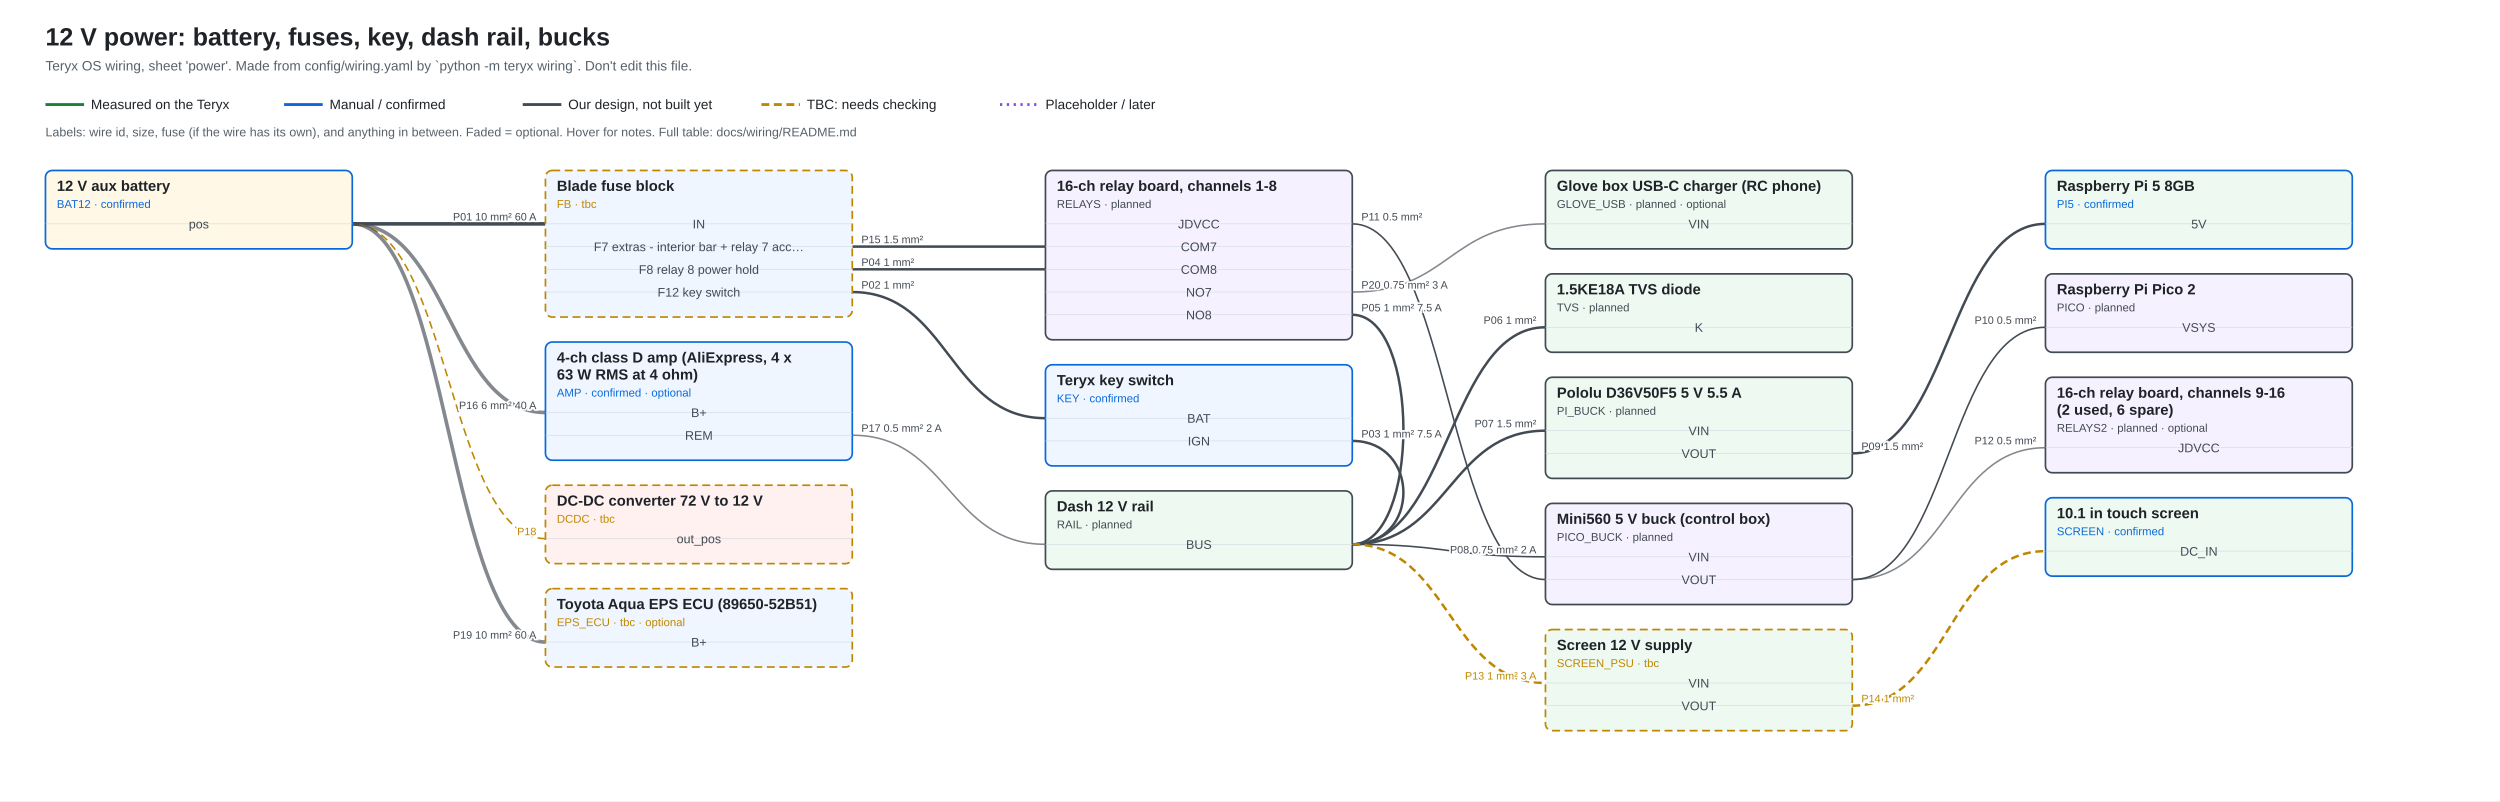
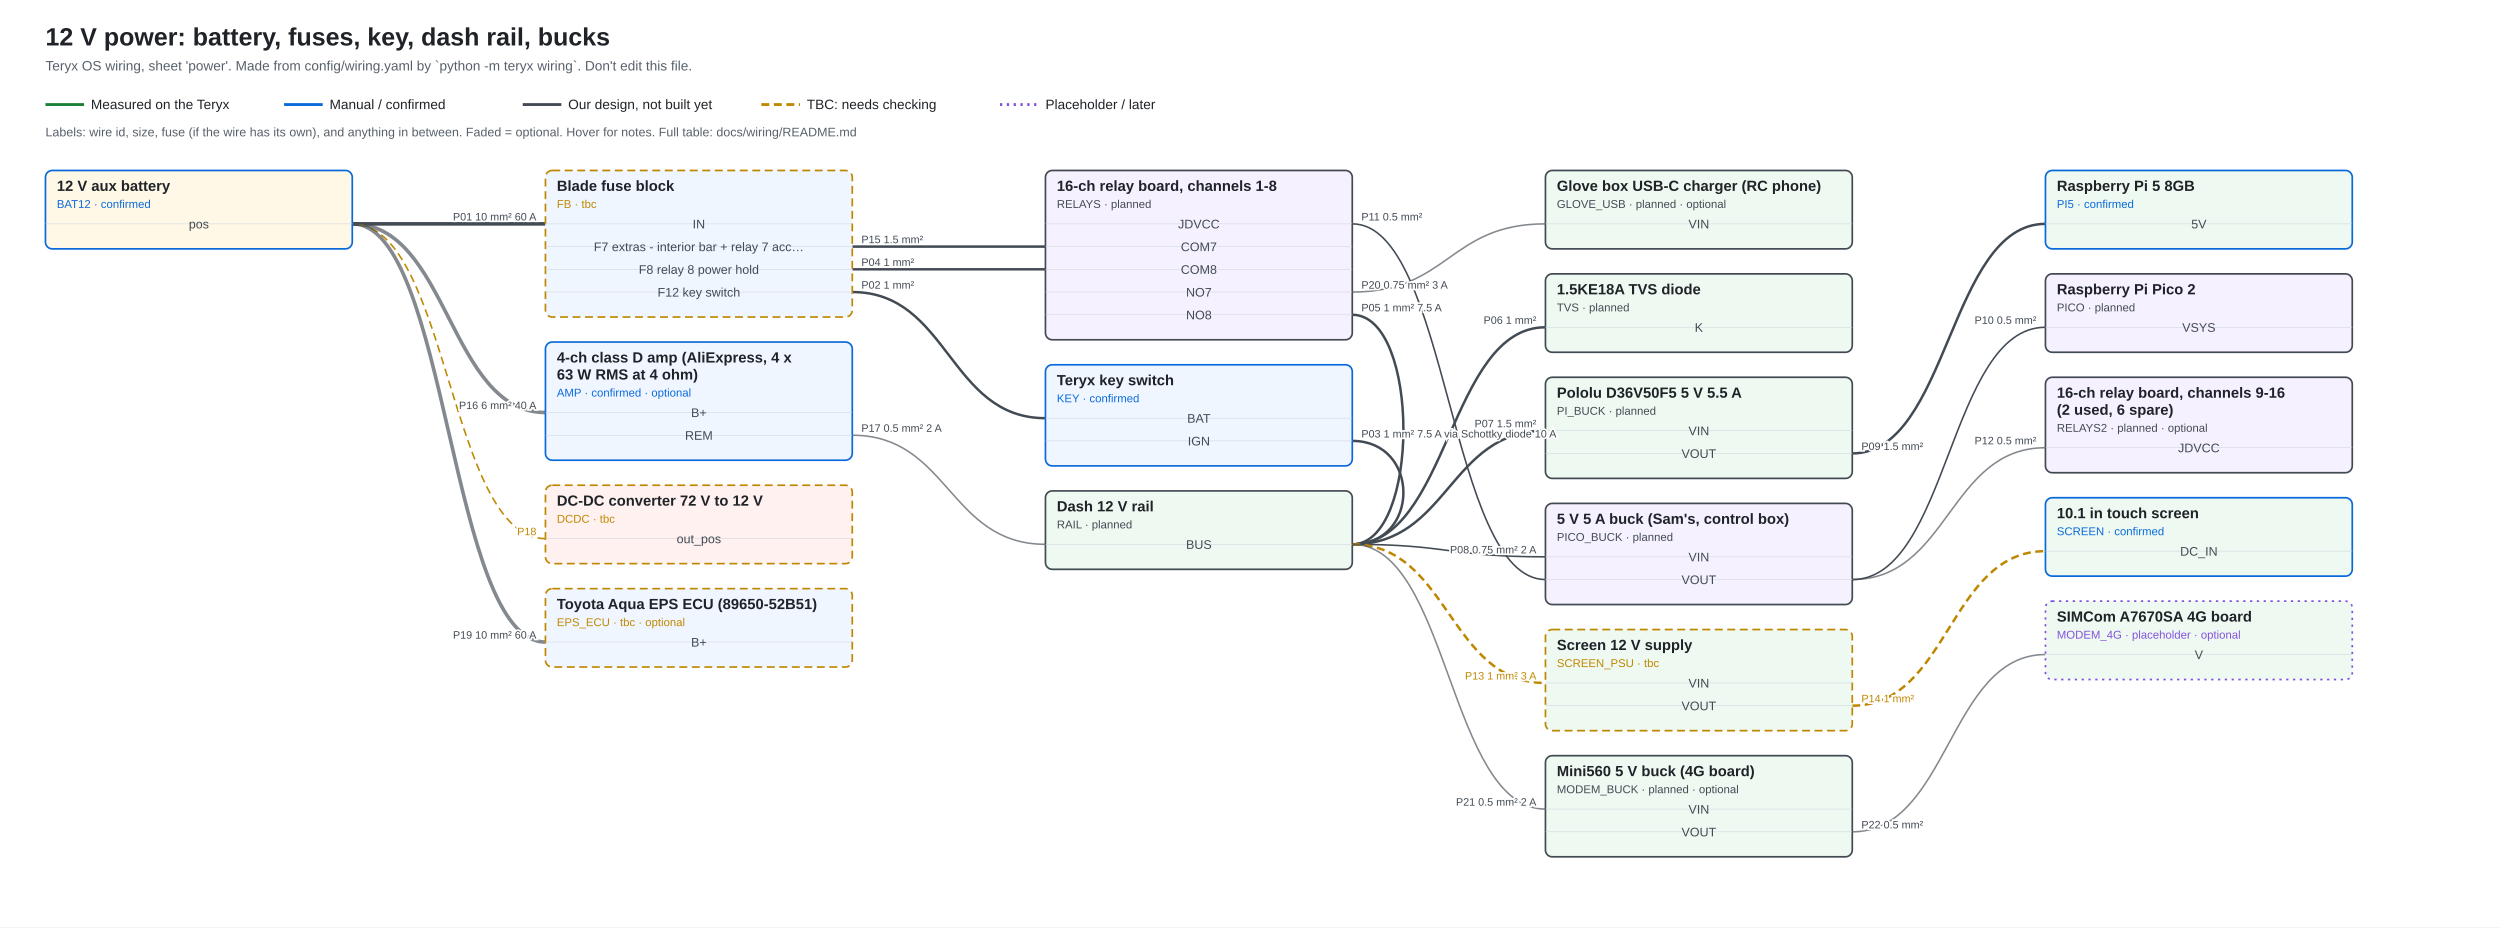
- <svg xmlns="http://www.w3.org/2000/svg" viewBox="0 0 2200 705" width="2200" height="705" font-family="Arial, Helvetica, sans-serif" data-sheet="power">
-   <rect width="2200" height="705" fill="#ffffff" />
+ <svg xmlns="http://www.w3.org/2000/svg" viewBox="0 0 2200 816" width="2200" height="816" font-family="Arial, Helvetica, sans-serif" data-sheet="power">
+   <rect width="2200" height="816" fill="#ffffff" />
  <text x="40" y="40" font-size="22" text-anchor="start" font-weight="bold" fill="#1f2328">12 V power: battery, fuses, key, dash rail, bucks</text>
  <text x="40" y="62" font-size="12" text-anchor="start" font-weight="normal" fill="#57606a">Teryx OS wiring, sheet 'power'. Made from config/wiring.yaml by `python -m teryx wiring`. Don't edit this file.</text>
  <line x1="40" y1="92" x2="74" y2="92" stroke="#1a7f37" stroke-width="2.5" />
  <text x="80" y="96" font-size="12" text-anchor="start" font-weight="normal" fill="#1f2328">Measured on the Teryx</text>
  <line x1="250" y1="92" x2="284" y2="92" stroke="#0969da" stroke-width="2.5" />
  <text x="290" y="96" font-size="12" text-anchor="start" font-weight="normal" fill="#1f2328">Manual / confirmed</text>
  <line x1="460" y1="92" x2="494" y2="92" stroke="#424a53" stroke-width="2.5" />
  <text x="500" y="96" font-size="12" text-anchor="start" font-weight="normal" fill="#1f2328">Our design, not built yet</text>
  <line x1="670" y1="92" x2="704" y2="92" stroke="#bf8700" stroke-width="2.5" stroke-dasharray="7 4" />
  <text x="710" y="96" font-size="12" text-anchor="start" font-weight="normal" fill="#1f2328">TBC: needs checking</text>
  <line x1="880" y1="92" x2="914" y2="92" stroke="#8250df" stroke-width="2.5" stroke-dasharray="2 4" />
  <text x="920" y="96" font-size="12" text-anchor="start" font-weight="normal" fill="#1f2328">Placeholder / later</text>
  <text x="40" y="120" font-size="11" text-anchor="start" font-weight="normal" fill="#57606a">Labels: wire id, size, fuse (if the wire has its own), and anything in between. Faded = optional. Hover for notes. Full table: docs/wiring/README.md</text>
  <g data-wire="P01" data-from="BAT12.pos" data-to="FB.IN" data-status="planned">
    <path d="M310,197 C395,197 395,197 480,197" fill="none" stroke="#424a53" stroke-width="3.2" />
  </g>
  <g data-wire="P02" data-from="FB.F12" data-to="KEY.BAT" data-status="planned">
    <path d="M750,257 C835,257 835,368 920,368" fill="none" stroke="#424a53" stroke-width="2.2" />
  </g>
  <g data-wire="P03" data-from="KEY.IGN" data-to="RAIL.BUS" data-status="planned">
    <path d="M1190,388 C1250,388 1250,479 1190,479" fill="none" stroke="#424a53" stroke-width="2.2" />
  </g>
  <g data-wire="P04" data-from="FB.F8" data-to="RELAYS.COM8" data-status="planned">
    <path d="M750,237 C835,237 835,237 920,237" fill="none" stroke="#424a53" stroke-width="2.2" />
  </g>
  <g data-wire="P05" data-from="RELAYS.NO8" data-to="RAIL.BUS" data-status="planned">
    <path d="M1190,277 C1250,277 1250,479 1190,479" fill="none" stroke="#424a53" stroke-width="2.2" />
  </g>
  <g data-wire="P06" data-from="RAIL.BUS" data-to="TVS.K" data-status="planned">
    <path d="M1190,479 C1275,479 1275,288 1360,288" fill="none" stroke="#424a53" stroke-width="2.2" />
  </g>
  <g data-wire="P07" data-from="RAIL.BUS" data-to="PI_BUCK.VIN" data-status="planned">
    <path d="M1190,479 C1275,479 1275,379 1360,379" fill="none" stroke="#424a53" stroke-width="2.2" />
  </g>
  <g data-wire="P08" data-from="RAIL.BUS" data-to="PICO_BUCK.VIN" data-status="planned">
    <path d="M1190,479 C1275,479 1275,490 1360,490" fill="none" stroke="#424a53" stroke-width="1.4" />
  </g>
  <g data-wire="P09" data-from="PI_BUCK.VOUT" data-to="PI5.5V" data-status="planned">
    <path d="M1630,399 C1715,399 1715,197 1800,197" fill="none" stroke="#424a53" stroke-width="2.2" />
  </g>
  <g data-wire="P10" data-from="PICO_BUCK.VOUT" data-to="PICO.VSYS" data-status="planned">
    <path d="M1630,510 C1715,510 1715,288 1800,288" fill="none" stroke="#424a53" stroke-width="1.4" />
  </g>
  <g data-wire="P11" data-from="PICO_BUCK.VOUT" data-to="RELAYS.JDVCC" data-status="planned">
    <path d="M1360,510 C1275,510 1275,197 1190,197" fill="none" stroke="#424a53" stroke-width="1.4" />
  </g>
  <g data-wire="P12" data-from="PICO_BUCK.VOUT" data-to="RELAYS2.JDVCC" data-status="planned">
    <path d="M1630,510 C1715,510 1715,394 1800,394" fill="none" stroke="#424a53" stroke-width="1.4" stroke-opacity="0.65" />
  </g>
  <g data-wire="P13" data-from="RAIL.BUS" data-to="SCREEN_PSU.VIN" data-status="tbc">
    <path d="M1190,479 C1275,479 1275,601 1360,601" fill="none" stroke="#bf8700" stroke-width="2.2" stroke-dasharray="7 4" />
  </g>
  <g data-wire="P14" data-from="SCREEN_PSU.VOUT" data-to="SCREEN.DC_IN" data-status="tbc">
    <path d="M1630,621 C1715,621 1715,485 1800,485" fill="none" stroke="#bf8700" stroke-width="2.2" stroke-dasharray="7 4" />
  </g>
  <g data-wire="P15" data-from="FB.F7" data-to="RELAYS.COM7" data-status="planned">
    <path d="M750,217 C835,217 835,217 920,217" fill="none" stroke="#424a53" stroke-width="2.2" />
  </g>
  <g data-wire="P20" data-from="RELAYS.NO7" data-to="GLOVE_USB.VIN" data-status="planned">
    <path d="M1190,257 C1275,257 1275,197 1360,197" fill="none" stroke="#424a53" stroke-width="1.4" stroke-opacity="0.65" />
  </g>
  <g data-wire="P16" data-from="BAT12.pos" data-to="AMP.B+" data-status="planned">
    <path d="M310,197 C395,197 395,363 480,363" fill="none" stroke="#424a53" stroke-width="3.2" stroke-opacity="0.65" />
  </g>
  <g data-wire="P17" data-from="RAIL.BUS" data-to="AMP.REM" data-status="planned">
    <path d="M920,479 C835,479 835,383 750,383" fill="none" stroke="#424a53" stroke-width="1.4" stroke-opacity="0.65" />
  </g>
  <g data-wire="P18" data-from="DCDC.out_pos" data-to="BAT12.pos" data-status="tbc">
    <path d="M480,474 C395,474 395,197 310,197" fill="none" stroke="#bf8700" stroke-width="1.4" stroke-dasharray="7 4" />
  </g>
  <g data-wire="P19" data-from="BAT12.pos" data-to="EPS_ECU.B+" data-status="planned">
    <path d="M310,197 C395,197 395,565 480,565" fill="none" stroke="#424a53" stroke-width="3.2" stroke-opacity="0.65" />
  </g>
+   <g data-wire="P21" data-from="RAIL.BUS" data-to="MODEM_BUCK.VIN" data-status="planned">
+     <path d="M1190,479 C1275,479 1275,712 1360,712" fill="none" stroke="#424a53" stroke-width="1.4" stroke-opacity="0.65" />
+   </g>
+   <g data-wire="P22" data-from="MODEM_BUCK.VOUT" data-to="MODEM_4G.V" data-status="planned">
+     <path d="M1630,732 C1715,732 1715,576 1800,576" fill="none" stroke="#424a53" stroke-width="1.4" stroke-opacity="0.65" />
+   </g>
  <g data-device="BAT12" data-status="confirmed">
    <rect x="40" y="150" width="270" height="69" rx="6" fill="#fff8e6" stroke="#0969da" stroke-width="1.5" />
    <text x="50" y="168" font-size="13" text-anchor="start" font-weight="bold" fill="#1f2328">12 V aux battery</text>
    <text x="50" y="183" font-size="10" text-anchor="start" font-weight="normal" fill="#0969da">BAT12 · confirmed</text>
    <line x1="40" y1="197" x2="310" y2="197" stroke="#d0d7de" stroke-width="0.5" />
    <text x="175" y="201" font-size="11" text-anchor="middle" font-weight="normal" fill="#424a53">pos</text>
  </g>
  <g data-device="FB" data-status="tbc">
    <rect x="480" y="150" width="270" height="129" rx="6" fill="#f0f6ff" stroke="#bf8700" stroke-width="1.5" stroke-dasharray="7 4" />
    <text x="490" y="168" font-size="13" text-anchor="start" font-weight="bold" fill="#1f2328">Blade fuse block</text>
    <text x="490" y="183" font-size="10" text-anchor="start" font-weight="normal" fill="#bf8700">FB · tbc</text>
    <line x1="480" y1="197" x2="750" y2="197" stroke="#d0d7de" stroke-width="0.5" />
    <text x="615" y="201" font-size="11" text-anchor="middle" font-weight="normal" fill="#424a53">IN</text>
    <line x1="480" y1="217" x2="750" y2="217" stroke="#d0d7de" stroke-width="0.5" />
    <text x="615" y="221" font-size="11" text-anchor="middle" font-weight="normal" fill="#424a53">F7  extras - interior bar + relay 7 acc…</text>
    <line x1="480" y1="237" x2="750" y2="237" stroke="#d0d7de" stroke-width="0.5" />
    <text x="615" y="241" font-size="11" text-anchor="middle" font-weight="normal" fill="#424a53">F8  relay 8 power hold</text>
    <line x1="480" y1="257" x2="750" y2="257" stroke="#d0d7de" stroke-width="0.5" />
    <text x="615" y="261" font-size="11" text-anchor="middle" font-weight="normal" fill="#424a53">F12  key switch</text>
  </g>
  <g data-device="AMP" data-status="confirmed">
    <rect x="480" y="301" width="270" height="104" rx="6" fill="#f0f6ff" stroke="#0969da" stroke-width="1.5" />
    <text x="490" y="319" font-size="13" text-anchor="start" font-weight="bold" fill="#1f2328">4-ch class D amp (AliExpress, 4 x</text>
    <text x="490" y="334" font-size="13" text-anchor="start" font-weight="bold" fill="#1f2328">63 W RMS at 4 ohm)</text>
    <text x="490" y="349" font-size="10" text-anchor="start" font-weight="normal" fill="#0969da">AMP · confirmed · optional</text>
    <line x1="480" y1="363" x2="750" y2="363" stroke="#d0d7de" stroke-width="0.5" />
    <text x="615" y="367" font-size="11" text-anchor="middle" font-weight="normal" fill="#424a53">B+</text>
    <line x1="480" y1="383" x2="750" y2="383" stroke="#d0d7de" stroke-width="0.5" />
    <text x="615" y="387" font-size="11" text-anchor="middle" font-weight="normal" fill="#424a53">REM</text>
  </g>
  <g data-device="DCDC" data-status="tbc">
    <rect x="480" y="427" width="270" height="69" rx="6" fill="#fff1f0" stroke="#bf8700" stroke-width="1.5" stroke-dasharray="7 4" />
    <text x="490" y="445" font-size="13" text-anchor="start" font-weight="bold" fill="#1f2328">DC-DC converter 72 V to 12 V</text>
    <text x="490" y="460" font-size="10" text-anchor="start" font-weight="normal" fill="#bf8700">DCDC · tbc</text>
    <line x1="480" y1="474" x2="750" y2="474" stroke="#d0d7de" stroke-width="0.5" />
    <text x="615" y="478" font-size="11" text-anchor="middle" font-weight="normal" fill="#424a53">out_pos</text>
  </g>
  <g data-device="EPS_ECU" data-status="tbc">
    <rect x="480" y="518" width="270" height="69" rx="6" fill="#f0f6ff" stroke="#bf8700" stroke-width="1.5" stroke-dasharray="7 4" />
    <text x="490" y="536" font-size="13" text-anchor="start" font-weight="bold" fill="#1f2328">Toyota Aqua EPS ECU (89650-52B51)</text>
    <text x="490" y="551" font-size="10" text-anchor="start" font-weight="normal" fill="#bf8700">EPS_ECU · tbc · optional</text>
    <line x1="480" y1="565" x2="750" y2="565" stroke="#d0d7de" stroke-width="0.5" />
    <text x="615" y="569" font-size="11" text-anchor="middle" font-weight="normal" fill="#424a53">B+</text>
  </g>
  <g data-device="RELAYS" data-status="planned">
    <rect x="920" y="150" width="270" height="149" rx="6" fill="#f6f1ff" stroke="#424a53" stroke-width="1.5" />
    <text x="930" y="168" font-size="13" text-anchor="start" font-weight="bold" fill="#1f2328">16-ch relay board, channels 1-8</text>
    <text x="930" y="183" font-size="10" text-anchor="start" font-weight="normal" fill="#424a53">RELAYS · planned</text>
    <line x1="920" y1="197" x2="1190" y2="197" stroke="#d0d7de" stroke-width="0.5" />
    <text x="1055" y="201" font-size="11" text-anchor="middle" font-weight="normal" fill="#424a53">JDVCC</text>
    <line x1="920" y1="217" x2="1190" y2="217" stroke="#d0d7de" stroke-width="0.5" />
    <text x="1055" y="221" font-size="11" text-anchor="middle" font-weight="normal" fill="#424a53">COM7</text>
    <line x1="920" y1="237" x2="1190" y2="237" stroke="#d0d7de" stroke-width="0.5" />
    <text x="1055" y="241" font-size="11" text-anchor="middle" font-weight="normal" fill="#424a53">COM8</text>
    <line x1="920" y1="257" x2="1190" y2="257" stroke="#d0d7de" stroke-width="0.5" />
    <text x="1055" y="261" font-size="11" text-anchor="middle" font-weight="normal" fill="#424a53">NO7</text>
    <line x1="920" y1="277" x2="1190" y2="277" stroke="#d0d7de" stroke-width="0.5" />
    <text x="1055" y="281" font-size="11" text-anchor="middle" font-weight="normal" fill="#424a53">NO8</text>
  </g>
  <g data-device="KEY" data-status="confirmed">
    <rect x="920" y="321" width="270" height="89" rx="6" fill="#f0f6ff" stroke="#0969da" stroke-width="1.5" />
    <text x="930" y="339" font-size="13" text-anchor="start" font-weight="bold" fill="#1f2328">Teryx key switch</text>
    <text x="930" y="354" font-size="10" text-anchor="start" font-weight="normal" fill="#0969da">KEY · confirmed</text>
    <line x1="920" y1="368" x2="1190" y2="368" stroke="#d0d7de" stroke-width="0.5" />
    <text x="1055" y="372" font-size="11" text-anchor="middle" font-weight="normal" fill="#424a53">BAT</text>
    <line x1="920" y1="388" x2="1190" y2="388" stroke="#d0d7de" stroke-width="0.5" />
    <text x="1055" y="392" font-size="11" text-anchor="middle" font-weight="normal" fill="#424a53">IGN</text>
  </g>
  <g data-device="RAIL" data-status="planned">
    <rect x="920" y="432" width="270" height="69" rx="6" fill="#eef9f1" stroke="#424a53" stroke-width="1.5" />
    <text x="930" y="450" font-size="13" text-anchor="start" font-weight="bold" fill="#1f2328">Dash 12 V rail</text>
    <text x="930" y="465" font-size="10" text-anchor="start" font-weight="normal" fill="#424a53">RAIL · planned</text>
    <line x1="920" y1="479" x2="1190" y2="479" stroke="#d0d7de" stroke-width="0.5" />
    <text x="1055" y="483" font-size="11" text-anchor="middle" font-weight="normal" fill="#424a53">BUS</text>
  </g>
  <g data-device="GLOVE_USB" data-status="planned">
    <rect x="1360" y="150" width="270" height="69" rx="6" fill="#eef9f1" stroke="#424a53" stroke-width="1.5" />
    <text x="1370" y="168" font-size="13" text-anchor="start" font-weight="bold" fill="#1f2328">Glove box USB-C charger (RC phone)</text>
    <text x="1370" y="183" font-size="10" text-anchor="start" font-weight="normal" fill="#424a53">GLOVE_USB · planned · optional</text>
    <line x1="1360" y1="197" x2="1630" y2="197" stroke="#d0d7de" stroke-width="0.5" />
    <text x="1495" y="201" font-size="11" text-anchor="middle" font-weight="normal" fill="#424a53">VIN</text>
  </g>
  <g data-device="TVS" data-status="planned">
    <rect x="1360" y="241" width="270" height="69" rx="6" fill="#eef9f1" stroke="#424a53" stroke-width="1.5" />
    <text x="1370" y="259" font-size="13" text-anchor="start" font-weight="bold" fill="#1f2328">1.5KE18A TVS diode</text>
    <text x="1370" y="274" font-size="10" text-anchor="start" font-weight="normal" fill="#424a53">TVS · planned</text>
    <line x1="1360" y1="288" x2="1630" y2="288" stroke="#d0d7de" stroke-width="0.5" />
    <text x="1495" y="292" font-size="11" text-anchor="middle" font-weight="normal" fill="#424a53">K</text>
  </g>
  <g data-device="PI_BUCK" data-status="planned">
    <rect x="1360" y="332" width="270" height="89" rx="6" fill="#eef9f1" stroke="#424a53" stroke-width="1.5" />
    <text x="1370" y="350" font-size="13" text-anchor="start" font-weight="bold" fill="#1f2328">Pololu D36V50F5 5 V 5.5 A</text>
    <text x="1370" y="365" font-size="10" text-anchor="start" font-weight="normal" fill="#424a53">PI_BUCK · planned</text>
    <line x1="1360" y1="379" x2="1630" y2="379" stroke="#d0d7de" stroke-width="0.5" />
    <text x="1495" y="383" font-size="11" text-anchor="middle" font-weight="normal" fill="#424a53">VIN</text>
    <line x1="1360" y1="399" x2="1630" y2="399" stroke="#d0d7de" stroke-width="0.5" />
    <text x="1495" y="403" font-size="11" text-anchor="middle" font-weight="normal" fill="#424a53">VOUT</text>
  </g>
  <g data-device="PICO_BUCK" data-status="planned">
    <rect x="1360" y="443" width="270" height="89" rx="6" fill="#f6f1ff" stroke="#424a53" stroke-width="1.5" />
-     <text x="1370" y="461" font-size="13" text-anchor="start" font-weight="bold" fill="#1f2328">Mini560 5 V buck (control box)</text>
+     <text x="1370" y="461" font-size="13" text-anchor="start" font-weight="bold" fill="#1f2328">5 V 5 A buck (Sam's, control box)</text>
    <text x="1370" y="476" font-size="10" text-anchor="start" font-weight="normal" fill="#424a53">PICO_BUCK · planned</text>
    <line x1="1360" y1="490" x2="1630" y2="490" stroke="#d0d7de" stroke-width="0.5" />
    <text x="1495" y="494" font-size="11" text-anchor="middle" font-weight="normal" fill="#424a53">VIN</text>
    <line x1="1360" y1="510" x2="1630" y2="510" stroke="#d0d7de" stroke-width="0.5" />
    <text x="1495" y="514" font-size="11" text-anchor="middle" font-weight="normal" fill="#424a53">VOUT</text>
  </g>
  <g data-device="SCREEN_PSU" data-status="tbc">
    <rect x="1360" y="554" width="270" height="89" rx="6" fill="#eef9f1" stroke="#bf8700" stroke-width="1.5" stroke-dasharray="7 4" />
    <text x="1370" y="572" font-size="13" text-anchor="start" font-weight="bold" fill="#1f2328">Screen 12 V supply</text>
    <text x="1370" y="587" font-size="10" text-anchor="start" font-weight="normal" fill="#bf8700">SCREEN_PSU · tbc</text>
    <line x1="1360" y1="601" x2="1630" y2="601" stroke="#d0d7de" stroke-width="0.5" />
    <text x="1495" y="605" font-size="11" text-anchor="middle" font-weight="normal" fill="#424a53">VIN</text>
    <line x1="1360" y1="621" x2="1630" y2="621" stroke="#d0d7de" stroke-width="0.5" />
    <text x="1495" y="625" font-size="11" text-anchor="middle" font-weight="normal" fill="#424a53">VOUT</text>
  </g>
+   <g data-device="MODEM_BUCK" data-status="planned">
+     <rect x="1360" y="665" width="270" height="89" rx="6" fill="#eef9f1" stroke="#424a53" stroke-width="1.5" />
+     <text x="1370" y="683" font-size="13" text-anchor="start" font-weight="bold" fill="#1f2328">Mini560 5 V buck (4G board)</text>
+     <text x="1370" y="698" font-size="10" text-anchor="start" font-weight="normal" fill="#424a53">MODEM_BUCK · planned · optional</text>
+     <line x1="1360" y1="712" x2="1630" y2="712" stroke="#d0d7de" stroke-width="0.5" />
+     <text x="1495" y="716" font-size="11" text-anchor="middle" font-weight="normal" fill="#424a53">VIN</text>
+     <line x1="1360" y1="732" x2="1630" y2="732" stroke="#d0d7de" stroke-width="0.5" />
+     <text x="1495" y="736" font-size="11" text-anchor="middle" font-weight="normal" fill="#424a53">VOUT</text>
+   </g>
  <g data-device="PI5" data-status="confirmed">
    <rect x="1800" y="150" width="270" height="69" rx="6" fill="#eef9f1" stroke="#0969da" stroke-width="1.5" />
    <text x="1810" y="168" font-size="13" text-anchor="start" font-weight="bold" fill="#1f2328">Raspberry Pi 5 8GB</text>
    <text x="1810" y="183" font-size="10" text-anchor="start" font-weight="normal" fill="#0969da">PI5 · confirmed</text>
    <line x1="1800" y1="197" x2="2070" y2="197" stroke="#d0d7de" stroke-width="0.5" />
    <text x="1935" y="201" font-size="11" text-anchor="middle" font-weight="normal" fill="#424a53">5V</text>
  </g>
  <g data-device="PICO" data-status="planned">
    <rect x="1800" y="241" width="270" height="69" rx="6" fill="#f6f1ff" stroke="#424a53" stroke-width="1.5" />
    <text x="1810" y="259" font-size="13" text-anchor="start" font-weight="bold" fill="#1f2328">Raspberry Pi Pico 2</text>
    <text x="1810" y="274" font-size="10" text-anchor="start" font-weight="normal" fill="#424a53">PICO · planned</text>
    <line x1="1800" y1="288" x2="2070" y2="288" stroke="#d0d7de" stroke-width="0.5" />
    <text x="1935" y="292" font-size="11" text-anchor="middle" font-weight="normal" fill="#424a53">VSYS</text>
  </g>
  <g data-device="RELAYS2" data-status="planned">
    <rect x="1800" y="332" width="270" height="84" rx="6" fill="#f6f1ff" stroke="#424a53" stroke-width="1.5" />
    <text x="1810" y="350" font-size="13" text-anchor="start" font-weight="bold" fill="#1f2328">16-ch relay board, channels 9-16</text>
    <text x="1810" y="365" font-size="13" text-anchor="start" font-weight="bold" fill="#1f2328">(2 used, 6 spare)</text>
    <text x="1810" y="380" font-size="10" text-anchor="start" font-weight="normal" fill="#424a53">RELAYS2 · planned · optional</text>
    <line x1="1800" y1="394" x2="2070" y2="394" stroke="#d0d7de" stroke-width="0.5" />
    <text x="1935" y="398" font-size="11" text-anchor="middle" font-weight="normal" fill="#424a53">JDVCC</text>
  </g>
  <g data-device="SCREEN" data-status="confirmed">
    <rect x="1800" y="438" width="270" height="69" rx="6" fill="#eef9f1" stroke="#0969da" stroke-width="1.5" />
    <text x="1810" y="456" font-size="13" text-anchor="start" font-weight="bold" fill="#1f2328">10.1 in touch screen</text>
    <text x="1810" y="471" font-size="10" text-anchor="start" font-weight="normal" fill="#0969da">SCREEN · confirmed</text>
    <line x1="1800" y1="485" x2="2070" y2="485" stroke="#d0d7de" stroke-width="0.5" />
    <text x="1935" y="489" font-size="11" text-anchor="middle" font-weight="normal" fill="#424a53">DC_IN</text>
  </g>
+   <g data-device="MODEM_4G" data-status="placeholder">
+     <rect x="1800" y="529" width="270" height="69" rx="6" fill="#eef9f1" stroke="#8250df" stroke-width="1.5" stroke-dasharray="2 4" />
+     <text x="1810" y="547" font-size="13" text-anchor="start" font-weight="bold" fill="#1f2328">SIMCom A7670SA 4G board</text>
+     <text x="1810" y="562" font-size="10" text-anchor="start" font-weight="normal" fill="#8250df">MODEM_4G · placeholder · optional</text>
+     <line x1="1800" y1="576" x2="2070" y2="576" stroke="#d0d7de" stroke-width="0.5" />
+     <text x="1935" y="580" font-size="11" text-anchor="middle" font-weight="normal" fill="#424a53">V</text>
+   </g>
  <text x="472" y="194" font-size="9.5" text-anchor="end" font-weight="normal" fill="#424a53" stroke="#ffffff" stroke-width="3" paint-order="stroke">P01  10 mm²  60 A</text>
  <text x="758" y="254" font-size="9.5" text-anchor="start" font-weight="normal" fill="#424a53" stroke="#ffffff" stroke-width="3" paint-order="stroke">P02  1 mm²</text>
-   <text x="1198" y="385" font-size="9.5" text-anchor="start" font-weight="normal" fill="#424a53" stroke="#ffffff" stroke-width="3" paint-order="stroke">P03  1 mm²  7.5 A</text>
+   <text x="1198" y="385" font-size="9.5" text-anchor="start" font-weight="normal" fill="#424a53" stroke="#ffffff" stroke-width="3" paint-order="stroke">P03  1 mm²  7.5 A  via Schottky diode 10 A</text>
  <text x="758" y="234" font-size="9.5" text-anchor="start" font-weight="normal" fill="#424a53" stroke="#ffffff" stroke-width="3" paint-order="stroke">P04  1 mm²</text>
  <text x="1198" y="274" font-size="9.5" text-anchor="start" font-weight="normal" fill="#424a53" stroke="#ffffff" stroke-width="3" paint-order="stroke">P05  1 mm²  7.5 A</text>
  <text x="1352" y="285" font-size="9.5" text-anchor="end" font-weight="normal" fill="#424a53" stroke="#ffffff" stroke-width="3" paint-order="stroke">P06  1 mm²</text>
  <text x="1352" y="376" font-size="9.5" text-anchor="end" font-weight="normal" fill="#424a53" stroke="#ffffff" stroke-width="3" paint-order="stroke">P07  1.5 mm²</text>
  <text x="1352" y="487" font-size="9.5" text-anchor="end" font-weight="normal" fill="#424a53" stroke="#ffffff" stroke-width="3" paint-order="stroke">P08  0.75 mm²  2 A</text>
  <text x="1638" y="396" font-size="9.5" text-anchor="start" font-weight="normal" fill="#424a53" stroke="#ffffff" stroke-width="3" paint-order="stroke">P09  1.5 mm²</text>
  <text x="1792" y="285" font-size="9.5" text-anchor="end" font-weight="normal" fill="#424a53" stroke="#ffffff" stroke-width="3" paint-order="stroke">P10  0.5 mm²</text>
  <text x="1198" y="194" font-size="9.5" text-anchor="start" font-weight="normal" fill="#424a53" stroke="#ffffff" stroke-width="3" paint-order="stroke">P11  0.5 mm²</text>
  <text x="1792" y="391" font-size="9.5" text-anchor="end" font-weight="normal" fill="#424a53" stroke="#ffffff" stroke-width="3" paint-order="stroke">P12  0.5 mm²</text>
  <text x="1352" y="598" font-size="9.5" text-anchor="end" font-weight="normal" fill="#bf8700" stroke="#ffffff" stroke-width="3" paint-order="stroke">P13  1 mm²  3 A</text>
  <text x="1638" y="618" font-size="9.5" text-anchor="start" font-weight="normal" fill="#bf8700" stroke="#ffffff" stroke-width="3" paint-order="stroke">P14  1 mm²</text>
  <text x="758" y="214" font-size="9.5" text-anchor="start" font-weight="normal" fill="#424a53" stroke="#ffffff" stroke-width="3" paint-order="stroke">P15  1.5 mm²</text>
  <text x="1198" y="254" font-size="9.5" text-anchor="start" font-weight="normal" fill="#424a53" stroke="#ffffff" stroke-width="3" paint-order="stroke">P20  0.75 mm²  3 A</text>
  <text x="472" y="360" font-size="9.5" text-anchor="end" font-weight="normal" fill="#424a53" stroke="#ffffff" stroke-width="3" paint-order="stroke">P16  6 mm²  40 A</text>
  <text x="758" y="380" font-size="9.5" text-anchor="start" font-weight="normal" fill="#424a53" stroke="#ffffff" stroke-width="3" paint-order="stroke">P17  0.5 mm²  2 A</text>
  <text x="472" y="471" font-size="9.5" text-anchor="end" font-weight="normal" fill="#bf8700" stroke="#ffffff" stroke-width="3" paint-order="stroke">P18</text>
  <text x="472" y="562" font-size="9.5" text-anchor="end" font-weight="normal" fill="#424a53" stroke="#ffffff" stroke-width="3" paint-order="stroke">P19  10 mm²  60 A</text>
+   <text x="1352" y="709" font-size="9.5" text-anchor="end" font-weight="normal" fill="#424a53" stroke="#ffffff" stroke-width="3" paint-order="stroke">P21  0.5 mm²  2 A</text>
+   <text x="1638" y="729" font-size="9.5" text-anchor="start" font-weight="normal" fill="#424a53" stroke="#ffffff" stroke-width="3" paint-order="stroke">P22  0.5 mm²</text>
</svg>
